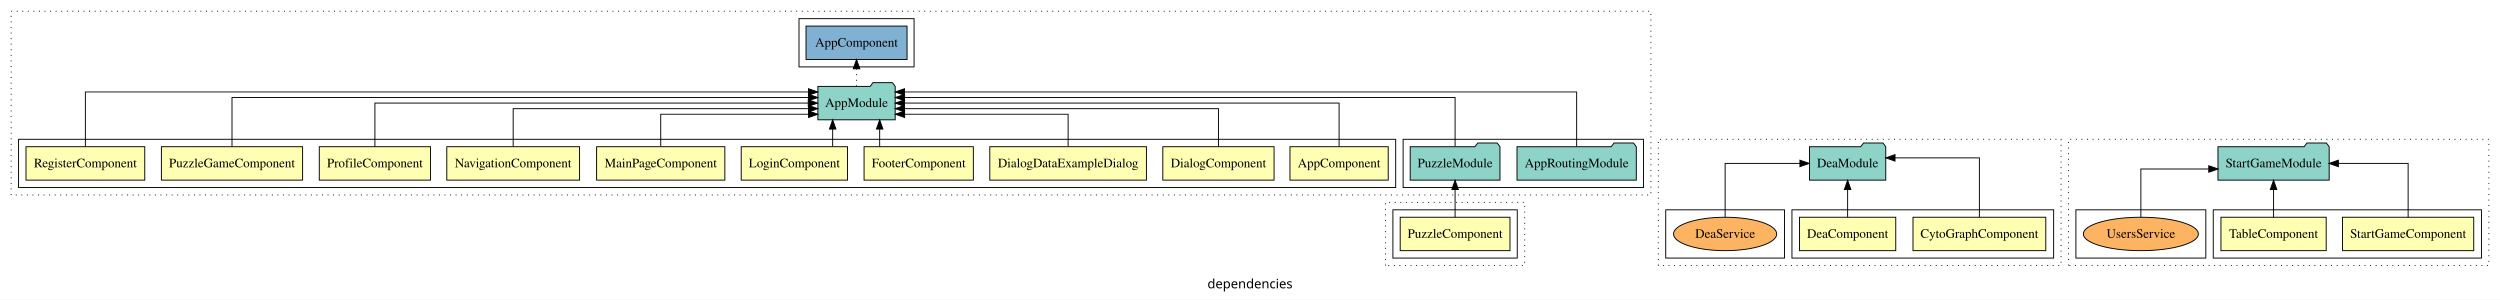
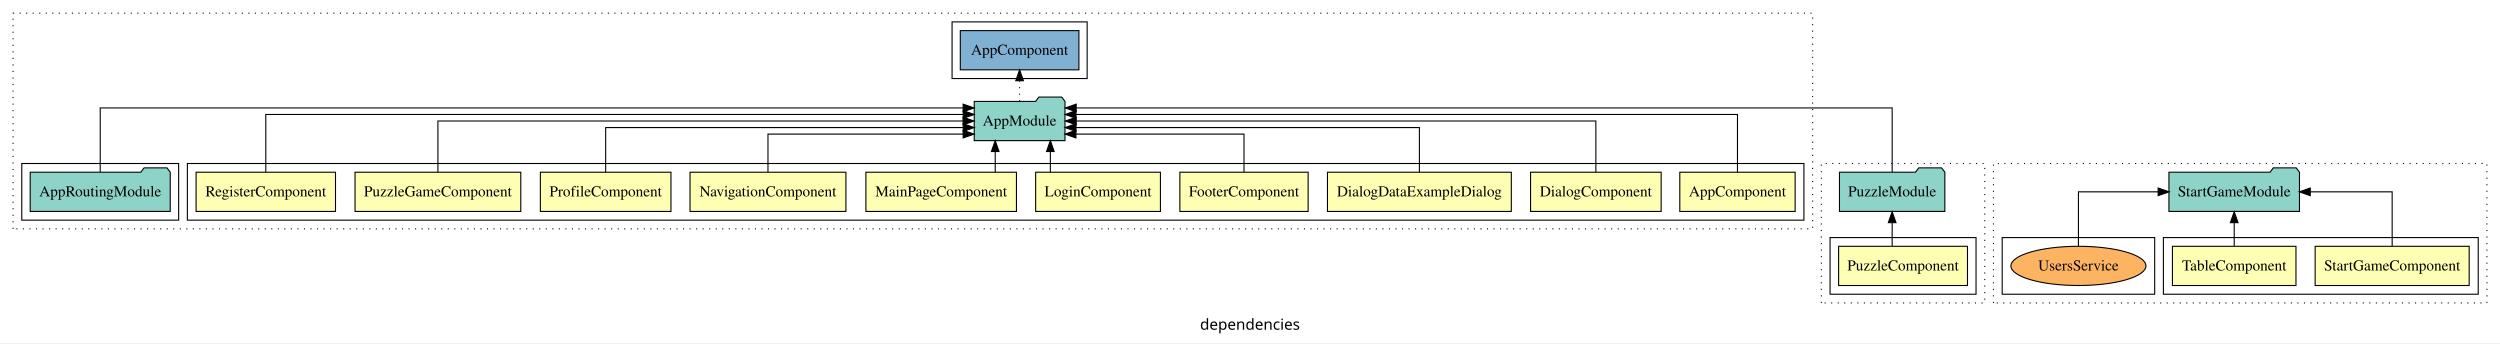
- <svg xmlns="http://www.w3.org/2000/svg" width="2694pt" height="323pt" viewBox="0.00 0.00 2694.00 322.80">
-   <g id="graph0" class="graph" transform="scale(1 1) rotate(0) translate(4 318.8)">
-     <polygon fill="white" stroke="transparent" points="-4,4 -4,-318.8 2690,-318.8 2690,4 -4,4" />
-     <text text-anchor="middle" x="1343" y="-8.2" font-family="sans-serif" font-size="14.00">dependencies</text>
+ <svg xmlns="http://www.w3.org/2000/svg" width="2295pt" height="315pt" viewBox="0.00 0.00 2295.00 314.80">
+   <g id="graph0" class="graph" transform="scale(1 1) rotate(0) translate(4 310.8)">
+     <polygon fill="white" stroke="transparent" points="-4,4 -4,-310.8 2291,-310.8 2291,4 -4,4" />
+     <text text-anchor="middle" x="1143.5" y="-8.2" font-family="sans-serif" font-size="14.00">dependencies</text>
+     <g id="clust29" class="cluster">
+       <polygon fill="none" stroke="black" stroke-dasharray="1,5" points="1668,-32.8 1668,-160.8 1818,-160.8 1818,-32.8 1668,-32.8" />
+     </g>
+     <g id="clust30" class="cluster">
+       <polygon fill="none" stroke="black" points="1676,-40.8 1676,-92.8 1810,-92.8 1810,-40.8 1676,-40.8" />
+     </g>
+     <g id="clust36" class="cluster">
+       <polygon fill="none" stroke="black" stroke-dasharray="1,5" points="1826,-32.8 1826,-160.8 2279,-160.8 2279,-32.8 1826,-32.8" />
+     </g>
+     <g id="clust37" class="cluster">
+       <polygon fill="none" stroke="black" points="1982,-40.8 1982,-92.8 2271,-92.8 2271,-40.8 1982,-40.8" />
+     </g>
+     <g id="clust43" class="cluster">
+       <polygon fill="none" stroke="black" points="1834,-40.8 1834,-92.8 1974,-92.8 1974,-40.8 1834,-40.8" />
+     </g>
    <g id="clust1" class="cluster">
-       <polygon fill="none" stroke="black" stroke-dasharray="1,5" points="8,-108.8 8,-306.8 1775,-306.8 1775,-108.8 8,-108.8" />
+       <polygon fill="none" stroke="black" stroke-dasharray="1,5" points="8,-100.8 8,-298.8 1660,-298.8 1660,-100.8 8,-100.8" />
+     </g>
+     <g id="clust2" class="cluster">
+       <polygon fill="none" stroke="black" points="168,-108.8 168,-160.8 1652,-160.8 1652,-108.8 168,-108.8" />
    </g>
    <g id="clust13" class="cluster">
-       <polygon fill="none" stroke="black" points="1508,-116.8 1508,-168.8 1767,-168.8 1767,-116.8 1508,-116.8" />
+       <polygon fill="none" stroke="black" points="16,-108.8 16,-160.8 160,-160.8 160,-108.8 16,-108.8" />
    </g>
    <g id="clust15" class="cluster">
-       <polygon fill="none" stroke="black" points="857,-246.8 857,-298.8 981,-298.8 981,-246.8 857,-246.8" />
-     </g>
-     <g id="clust2" class="cluster">
-       <polygon fill="none" stroke="black" points="16,-116.8 16,-168.8 1500,-168.8 1500,-116.8 16,-116.8" />
-     </g>
-     <g id="clust29" class="cluster">
-       <polygon fill="none" stroke="black" stroke-dasharray="1,5" points="1783,-32.8 1783,-168.8 2217,-168.8 2217,-32.8 1783,-32.8" />
-     </g>
-     <g id="clust30" class="cluster">
-       <polygon fill="none" stroke="black" points="1927,-40.8 1927,-92.8 2209,-92.8 2209,-40.8 1927,-40.8" />
-     </g>
-     <g id="clust36" class="cluster">
-       <polygon fill="none" stroke="black" points="1791,-40.8 1791,-92.8 1919,-92.8 1919,-40.8 1791,-40.8" />
-     </g>
-     <g id="clust37" class="cluster">
-       <polygon fill="none" stroke="black" stroke-dasharray="1,5" points="1489,-32.8 1489,-100.8 1639,-100.8 1639,-32.8 1489,-32.8" />
-     </g>
-     <g id="clust38" class="cluster">
-       <polygon fill="none" stroke="black" points="1497,-40.8 1497,-92.8 1631,-92.8 1631,-40.8 1497,-40.8" />
-     </g>
-     <g id="clust44" class="cluster">
-       <polygon fill="none" stroke="black" stroke-dasharray="1,5" points="2225,-32.8 2225,-168.8 2678,-168.8 2678,-32.8 2225,-32.8" />
-     </g>
-     <g id="clust45" class="cluster">
-       <polygon fill="none" stroke="black" points="2381,-40.8 2381,-92.8 2670,-92.8 2670,-40.8 2381,-40.8" />
-     </g>
-     <g id="clust51" class="cluster">
-       <polygon fill="none" stroke="black" points="2233,-40.8 2233,-92.8 2373,-92.8 2373,-40.8 2233,-40.8" />
+       <polygon fill="none" stroke="black" points="870,-238.8 870,-290.8 994,-290.8 994,-238.8 870,-238.8" />
    </g>
    <g id="node1" class="node">
-       <polygon fill="#ffffb3" stroke="black" points="1491.94,-160.8 1386.06,-160.8 1386.06,-124.8 1491.94,-124.8 1491.94,-160.8" />
-       <text text-anchor="middle" x="1439" y="-138.6" font-family="Times,serif" font-size="14.00">AppComponent</text>
+       <polygon fill="#ffffb3" stroke="black" points="1643.94,-152.8 1538.06,-152.8 1538.06,-116.8 1643.94,-116.8 1643.94,-152.8" />
+       <text text-anchor="middle" x="1591" y="-130.6" font-family="Times,serif" font-size="14.00">AppComponent</text>
    </g>
    <g id="node11" class="node">
-       <polygon fill="#8dd3c7" stroke="black" points="960.66,-225.8 957.66,-229.8 936.66,-229.8 933.66,-225.8 877.34,-225.8 877.34,-189.8 960.66,-189.8 960.66,-225.8" />
-       <text text-anchor="middle" x="919" y="-203.6" font-family="Times,serif" font-size="14.00">AppModule</text>
+       <polygon fill="#8dd3c7" stroke="black" points="973.66,-217.8 970.66,-221.8 949.66,-221.8 946.66,-217.8 890.34,-217.8 890.34,-181.8 973.66,-181.8 973.66,-217.8" />
+       <text text-anchor="middle" x="932" y="-195.6" font-family="Times,serif" font-size="14.00">AppModule</text>
    </g>
    <g id="edge1" class="edge">
-       <path fill="none" stroke="black" d="M1439,-160.91C1439,-180.14 1439,-207.8 1439,-207.8 1439,-207.8 970.67,-207.8 970.67,-207.8" />
-       <polygon fill="black" stroke="black" points="970.67,-204.3 960.67,-207.8 970.67,-211.3 970.67,-204.3" />
+       <path fill="none" stroke="black" d="M1591,-153.08C1591,-174.12 1591,-205.8 1591,-205.8 1591,-205.8 983.72,-205.8 983.72,-205.8" />
+       <polygon fill="black" stroke="black" points="983.72,-202.3 973.72,-205.8 983.72,-209.3 983.72,-202.3" />
    </g>
    <g id="node2" class="node">
-       <polygon fill="#ffffb3" stroke="black" points="1368.94,-160.8 1249.06,-160.8 1249.06,-124.8 1368.94,-124.8 1368.94,-160.8" />
-       <text text-anchor="middle" x="1309" y="-138.6" font-family="Times,serif" font-size="14.00">DialogComponent</text>
+       <polygon fill="#ffffb3" stroke="black" points="1520.94,-152.8 1401.06,-152.8 1401.06,-116.8 1520.94,-116.8 1520.94,-152.8" />
+       <text text-anchor="middle" x="1461" y="-130.6" font-family="Times,serif" font-size="14.00">DialogComponent</text>
    </g>
    <g id="edge2" class="edge">
-       <path fill="none" stroke="black" d="M1309,-160.82C1309,-178.17 1309,-201.8 1309,-201.8 1309,-201.8 970.74,-201.8 970.74,-201.8" />
-       <polygon fill="black" stroke="black" points="970.74,-198.3 960.74,-201.8 970.74,-205.3 970.74,-198.3" />
+       <path fill="none" stroke="black" d="M1461,-152.91C1461,-172.14 1461,-199.8 1461,-199.8 1461,-199.8 983.95,-199.8 983.95,-199.8" />
+       <polygon fill="black" stroke="black" points="983.95,-196.3 973.95,-199.8 983.95,-203.3 983.95,-196.3" />
    </g>
    <g id="node3" class="node">
-       <polygon fill="#ffffb3" stroke="black" points="1231.39,-160.8 1062.61,-160.8 1062.61,-124.8 1231.39,-124.8 1231.39,-160.8" />
-       <text text-anchor="middle" x="1147" y="-138.6" font-family="Times,serif" font-size="14.00">DialogDataExampleDialog</text>
+       <polygon fill="#ffffb3" stroke="black" points="1383.39,-152.8 1214.61,-152.8 1214.61,-116.8 1383.39,-116.8 1383.39,-152.8" />
+       <text text-anchor="middle" x="1299" y="-130.6" font-family="Times,serif" font-size="14.00">DialogDataExampleDialog</text>
    </g>
    <g id="edge3" class="edge">
-       <path fill="none" stroke="black" d="M1147,-161.04C1147,-176.37 1147,-195.8 1147,-195.8 1147,-195.8 970.82,-195.8 970.82,-195.8" />
-       <polygon fill="black" stroke="black" points="970.82,-192.3 960.82,-195.8 970.82,-199.3 970.82,-192.3" />
+       <path fill="none" stroke="black" d="M1299,-152.82C1299,-170.17 1299,-193.8 1299,-193.8 1299,-193.8 983.74,-193.8 983.74,-193.8" />
+       <polygon fill="black" stroke="black" points="983.74,-190.3 973.74,-193.8 983.74,-197.3 983.74,-190.3" />
    </g>
    <g id="node4" class="node">
-       <polygon fill="#ffffb3" stroke="black" points="1044.88,-160.8 927.12,-160.8 927.12,-124.8 1044.88,-124.8 1044.88,-160.8" />
-       <text text-anchor="middle" x="986" y="-138.6" font-family="Times,serif" font-size="14.00">FooterComponent</text>
+       <polygon fill="#ffffb3" stroke="black" points="1196.88,-152.8 1079.12,-152.8 1079.12,-116.8 1196.88,-116.8 1196.88,-152.8" />
+       <text text-anchor="middle" x="1138" y="-130.6" font-family="Times,serif" font-size="14.00">FooterComponent</text>
    </g>
    <g id="edge4" class="edge">
-       <path fill="none" stroke="black" d="M943.94,-160.91C943.94,-160.91 943.94,-179.79 943.94,-179.79" />
-       <polygon fill="black" stroke="black" points="940.44,-179.79 943.94,-189.79 947.44,-179.79 940.44,-179.79" />
+       <path fill="none" stroke="black" d="M1138,-153.04C1138,-168.37 1138,-187.8 1138,-187.8 1138,-187.8 983.69,-187.8 983.69,-187.8" />
+       <polygon fill="black" stroke="black" points="983.69,-184.3 973.69,-187.8 983.69,-191.3 983.69,-184.3" />
    </g>
    <g id="node5" class="node">
-       <polygon fill="#ffffb3" stroke="black" points="909.27,-160.8 794.73,-160.8 794.73,-124.8 909.27,-124.8 909.27,-160.8" />
-       <text text-anchor="middle" x="852" y="-138.6" font-family="Times,serif" font-size="14.00">LoginComponent</text>
+       <polygon fill="#ffffb3" stroke="black" points="1061.27,-152.8 946.73,-152.8 946.73,-116.8 1061.27,-116.8 1061.27,-152.8" />
+       <text text-anchor="middle" x="1004" y="-130.6" font-family="Times,serif" font-size="14.00">LoginComponent</text>
    </g>
    <g id="edge5" class="edge">
-       <path fill="none" stroke="black" d="M893.28,-160.91C893.28,-160.91 893.28,-179.79 893.28,-179.79" />
-       <polygon fill="black" stroke="black" points="889.78,-179.79 893.28,-189.79 896.78,-179.79 889.78,-179.79" />
+       <path fill="none" stroke="black" d="M960.22,-152.91C960.22,-152.91 960.22,-171.79 960.22,-171.79" />
+       <polygon fill="black" stroke="black" points="956.72,-171.79 960.22,-181.79 963.72,-171.79 956.72,-171.79" />
    </g>
    <g id="node6" class="node">
-       <polygon fill="#ffffb3" stroke="black" points="777.1,-160.8 638.9,-160.8 638.9,-124.8 777.1,-124.8 777.1,-160.8" />
-       <text text-anchor="middle" x="708" y="-138.6" font-family="Times,serif" font-size="14.00">MainPageComponent</text>
+       <polygon fill="#ffffb3" stroke="black" points="929.1,-152.8 790.9,-152.8 790.9,-116.8 929.1,-116.8 929.1,-152.8" />
+       <text text-anchor="middle" x="860" y="-130.6" font-family="Times,serif" font-size="14.00">MainPageComponent</text>
    </g>
    <g id="edge6" class="edge">
-       <path fill="none" stroke="black" d="M708,-161.04C708,-176.37 708,-195.8 708,-195.8 708,-195.8 867.31,-195.8 867.31,-195.8" />
-       <polygon fill="black" stroke="black" points="867.31,-199.3 877.31,-195.8 867.31,-192.3 867.31,-199.3" />
+       <path fill="none" stroke="black" d="M909.61,-152.91C909.61,-152.91 909.61,-171.79 909.61,-171.79" />
+       <polygon fill="black" stroke="black" points="906.11,-171.79 909.61,-181.79 913.11,-171.79 906.11,-171.79" />
    </g>
    <g id="node7" class="node">
-       <polygon fill="#ffffb3" stroke="black" points="620.54,-160.8 477.46,-160.8 477.46,-124.8 620.54,-124.8 620.54,-160.8" />
-       <text text-anchor="middle" x="549" y="-138.6" font-family="Times,serif" font-size="14.00">NavigationComponent</text>
+       <polygon fill="#ffffb3" stroke="black" points="772.54,-152.8 629.46,-152.8 629.46,-116.8 772.54,-116.8 772.54,-152.8" />
+       <text text-anchor="middle" x="701" y="-130.6" font-family="Times,serif" font-size="14.00">NavigationComponent</text>
    </g>
    <g id="edge7" class="edge">
-       <path fill="none" stroke="black" d="M549,-160.82C549,-178.17 549,-201.8 549,-201.8 549,-201.8 867.28,-201.8 867.28,-201.8" />
-       <polygon fill="black" stroke="black" points="867.28,-205.3 877.28,-201.8 867.28,-198.3 867.28,-205.3" />
+       <path fill="none" stroke="black" d="M701,-153.04C701,-168.37 701,-187.8 701,-187.8 701,-187.8 880.17,-187.8 880.17,-187.8" />
+       <polygon fill="black" stroke="black" points="880.17,-191.3 890.17,-187.8 880.17,-184.3 880.17,-191.3" />
    </g>
    <g id="node8" class="node">
-       <polygon fill="#ffffb3" stroke="black" points="459.94,-160.8 340.06,-160.8 340.06,-124.8 459.94,-124.8 459.94,-160.8" />
-       <text text-anchor="middle" x="400" y="-138.6" font-family="Times,serif" font-size="14.00">ProfileComponent</text>
+       <polygon fill="#ffffb3" stroke="black" points="611.94,-152.8 492.06,-152.8 492.06,-116.8 611.94,-116.8 611.94,-152.8" />
+       <text text-anchor="middle" x="552" y="-130.6" font-family="Times,serif" font-size="14.00">ProfileComponent</text>
    </g>
    <g id="edge8" class="edge">
-       <path fill="none" stroke="black" d="M400,-160.91C400,-180.14 400,-207.8 400,-207.8 400,-207.8 866.97,-207.8 866.97,-207.8" />
-       <polygon fill="black" stroke="black" points="866.97,-211.3 876.97,-207.8 866.97,-204.3 866.97,-211.3" />
+       <path fill="none" stroke="black" d="M552,-152.82C552,-170.17 552,-193.8 552,-193.8 552,-193.8 880.25,-193.8 880.25,-193.8" />
+       <polygon fill="black" stroke="black" points="880.25,-197.3 890.25,-193.8 880.25,-190.3 880.25,-197.3" />
    </g>
    <g id="node9" class="node">
-       <polygon fill="#ffffb3" stroke="black" points="322.08,-160.8 169.92,-160.8 169.92,-124.8 322.08,-124.8 322.08,-160.8" />
-       <text text-anchor="middle" x="246" y="-138.6" font-family="Times,serif" font-size="14.00">PuzzleGameComponent</text>
+       <polygon fill="#ffffb3" stroke="black" points="474.08,-152.8 321.92,-152.8 321.92,-116.8 474.08,-116.8 474.08,-152.8" />
+       <text text-anchor="middle" x="398" y="-130.6" font-family="Times,serif" font-size="14.00">PuzzleGameComponent</text>
    </g>
    <g id="edge9" class="edge">
-       <path fill="none" stroke="black" d="M246,-161.08C246,-182.12 246,-213.8 246,-213.8 246,-213.8 867.16,-213.8 867.16,-213.8" />
-       <polygon fill="black" stroke="black" points="867.16,-217.3 877.16,-213.8 867.16,-210.3 867.16,-217.3" />
+       <path fill="none" stroke="black" d="M398,-152.91C398,-172.14 398,-199.8 398,-199.8 398,-199.8 880.1,-199.8 880.1,-199.8" />
+       <polygon fill="black" stroke="black" points="880.1,-203.3 890.1,-199.8 880.1,-196.3 880.1,-203.3" />
    </g>
    <g id="node10" class="node">
-       <polygon fill="#ffffb3" stroke="black" points="151.99,-160.8 24.01,-160.8 24.01,-124.8 151.99,-124.8 151.99,-160.8" />
-       <text text-anchor="middle" x="88" y="-138.6" font-family="Times,serif" font-size="14.00">RegisterComponent</text>
+       <polygon fill="#ffffb3" stroke="black" points="303.99,-152.8 176.01,-152.8 176.01,-116.8 303.99,-116.8 303.99,-152.8" />
+       <text text-anchor="middle" x="240" y="-130.6" font-family="Times,serif" font-size="14.00">RegisterComponent</text>
    </g>
    <g id="edge10" class="edge">
-       <path fill="none" stroke="black" d="M88,-161.05C88,-183.82 88,-219.8 88,-219.8 88,-219.8 867.22,-219.8 867.22,-219.8" />
-       <polygon fill="black" stroke="black" points="867.22,-223.3 877.22,-219.8 867.22,-216.3 867.22,-223.3" />
+       <path fill="none" stroke="black" d="M240,-153.08C240,-174.12 240,-205.8 240,-205.8 240,-205.8 880.27,-205.8 880.27,-205.8" />
+       <polygon fill="black" stroke="black" points="880.27,-209.3 890.27,-205.8 880.27,-202.3 880.27,-209.3" />
    </g>
    <g id="node14" class="node">
-       <polygon fill="#80b1d3" stroke="black" points="973.44,-290.8 864.56,-290.8 864.56,-254.8 973.44,-254.8 973.44,-290.8" />
-       <text text-anchor="middle" x="919" y="-268.6" font-family="Times,serif" font-size="14.00">AppComponent </text>
+       <polygon fill="#80b1d3" stroke="black" points="986.44,-282.8 877.56,-282.8 877.56,-246.8 986.44,-246.8 986.44,-282.8" />
+       <text text-anchor="middle" x="932" y="-260.6" font-family="Times,serif" font-size="14.00">AppComponent </text>
    </g>
    <g id="edge13" class="edge">
-       <path fill="none" stroke="black" stroke-dasharray="1,5" d="M919,-225.91C919,-225.91 919,-244.79 919,-244.79" />
-       <polygon fill="black" stroke="black" points="915.5,-244.79 919,-254.79 922.5,-244.79 915.5,-244.79" />
+       <path fill="none" stroke="black" stroke-dasharray="1,5" d="M932,-217.91C932,-217.91 932,-236.79 932,-236.79" />
+       <polygon fill="black" stroke="black" points="928.5,-236.79 932,-246.79 935.5,-236.79 928.5,-236.79" />
    </g>
    <g id="node12" class="node">
-       <polygon fill="#8dd3c7" stroke="black" points="1759.28,-160.8 1756.28,-164.8 1735.28,-164.8 1732.28,-160.8 1630.72,-160.8 1630.72,-124.8 1759.28,-124.8 1759.28,-160.8" />
-       <text text-anchor="middle" x="1695" y="-138.6" font-family="Times,serif" font-size="14.00">AppRoutingModule</text>
+       <polygon fill="#8dd3c7" stroke="black" points="152.28,-152.8 149.28,-156.8 128.28,-156.8 125.28,-152.8 23.72,-152.8 23.72,-116.8 152.28,-116.8 152.28,-152.8" />
+       <text text-anchor="middle" x="88" y="-130.6" font-family="Times,serif" font-size="14.00">AppRoutingModule</text>
    </g>
    <g id="edge11" class="edge">
-       <path fill="none" stroke="black" d="M1695,-161.05C1695,-183.82 1695,-219.8 1695,-219.8 1695,-219.8 970.72,-219.8 970.72,-219.8" />
-       <polygon fill="black" stroke="black" points="970.72,-216.3 960.72,-219.8 970.72,-223.3 970.72,-216.3" />
+       <path fill="none" stroke="black" d="M88,-153.05C88,-175.82 88,-211.8 88,-211.8 88,-211.8 880.15,-211.8 880.15,-211.8" />
+       <polygon fill="black" stroke="black" points="880.15,-215.3 890.15,-211.8 880.15,-208.3 880.15,-215.3" />
    </g>
    <g id="node13" class="node">
-       <polygon fill="#8dd3c7" stroke="black" points="1612.37,-160.8 1609.37,-164.8 1588.37,-164.8 1585.37,-160.8 1515.63,-160.8 1515.63,-124.8 1612.37,-124.8 1612.37,-160.8" />
-       <text text-anchor="middle" x="1564" y="-138.6" font-family="Times,serif" font-size="14.00">PuzzleModule</text>
+       <polygon fill="#8dd3c7" stroke="black" points="1781.37,-152.8 1778.37,-156.8 1757.37,-156.8 1754.37,-152.8 1684.63,-152.8 1684.63,-116.8 1781.37,-116.8 1781.37,-152.8" />
+       <text text-anchor="middle" x="1733" y="-130.6" font-family="Times,serif" font-size="14.00">PuzzleModule</text>
    </g>
    <g id="edge12" class="edge">
-       <path fill="none" stroke="black" d="M1564,-161.08C1564,-182.12 1564,-213.8 1564,-213.8 1564,-213.8 970.82,-213.8 970.82,-213.8" />
-       <polygon fill="black" stroke="black" points="970.82,-210.3 960.82,-213.8 970.82,-217.3 970.82,-210.3" />
+       <path fill="none" stroke="black" d="M1733,-153.05C1733,-175.82 1733,-211.8 1733,-211.8 1733,-211.8 983.94,-211.8 983.94,-211.8" />
+       <polygon fill="black" stroke="black" points="983.94,-208.3 973.94,-211.8 983.94,-215.3 983.94,-208.3" />
    </g>
    <g id="node15" class="node">
-       <polygon fill="#ffffb3" stroke="black" points="2200.55,-84.8 2057.45,-84.8 2057.45,-48.8 2200.55,-48.8 2200.55,-84.8" />
-       <text text-anchor="middle" x="2129" y="-62.6" font-family="Times,serif" font-size="14.00">CytoGraphComponent</text>
+       <polygon fill="#ffffb3" stroke="black" points="1802.15,-84.8 1683.85,-84.8 1683.85,-48.8 1802.15,-48.8 1802.15,-84.8" />
+       <text text-anchor="middle" x="1743" y="-62.6" font-family="Times,serif" font-size="14.00">PuzzleComponent</text>
+     </g>
+     <g id="edge14" class="edge">
+       <path fill="none" stroke="black" d="M1733,-85.02C1733,-85.02 1733,-106.53 1733,-106.53" />
+       <polygon fill="black" stroke="black" points="1729.5,-106.53 1733,-116.53 1736.5,-106.53 1729.5,-106.53" />
+     </g>
+     <g id="node16" class="node">
+       <polygon fill="#ffffb3" stroke="black" points="2262.7,-84.8 2121.3,-84.8 2121.3,-48.8 2262.7,-48.8 2262.7,-84.8" />
+       <text text-anchor="middle" x="2192" y="-62.6" font-family="Times,serif" font-size="14.00">StartGameComponent</text>
+     </g>
+     <g id="node18" class="node">
+       <polygon fill="#8dd3c7" stroke="black" points="2106.92,-152.8 2103.92,-156.8 2082.92,-156.8 2079.92,-152.8 1987.08,-152.8 1987.08,-116.8 2106.92,-116.8 2106.92,-152.8" />
+       <text text-anchor="middle" x="2047" y="-130.6" font-family="Times,serif" font-size="14.00">StartGameModule</text>
+     </g>
+     <g id="edge15" class="edge">
+       <path fill="none" stroke="black" d="M2192,-85.02C2192,-105.17 2192,-134.8 2192,-134.8 2192,-134.8 2116.81,-134.8 2116.81,-134.8" />
+       <polygon fill="black" stroke="black" points="2116.81,-131.3 2106.81,-134.8 2116.81,-138.3 2116.81,-131.3" />
    </g>
    <g id="node17" class="node">
-       <polygon fill="#8dd3c7" stroke="black" points="2028.09,-160.8 2025.09,-164.8 2004.09,-164.8 2001.09,-160.8 1945.91,-160.8 1945.91,-124.8 2028.09,-124.8 2028.09,-160.8" />
-       <text text-anchor="middle" x="1987" y="-138.6" font-family="Times,serif" font-size="14.00">DeaModule</text>
-     </g>
-     <g id="edge14" class="edge">
-       <path fill="none" stroke="black" d="M2129,-85C2129,-109.16 2129,-148.8 2129,-148.8 2129,-148.8 2038.07,-148.8 2038.07,-148.8" />
-       <polygon fill="black" stroke="black" points="2038.07,-145.3 2028.07,-148.8 2038.07,-152.3 2038.07,-145.3" />
-     </g>
-     <g id="node16" class="node">
-       <polygon fill="#ffffb3" stroke="black" points="2038.87,-84.8 1935.13,-84.8 1935.13,-48.8 2038.87,-48.8 2038.87,-84.8" />
-       <text text-anchor="middle" x="1987" y="-62.6" font-family="Times,serif" font-size="14.00">DeaComponent</text>
-     </g>
-     <g id="edge15" class="edge">
-       <path fill="none" stroke="black" d="M1987,-84.81C1987,-84.81 1987,-114.65 1987,-114.65" />
-       <polygon fill="black" stroke="black" points="1983.5,-114.65 1987,-124.65 1990.5,-114.65 1983.5,-114.65" />
-     </g>
-     <g id="node18" class="node">
-       <ellipse fill="#fdb462" stroke="black" cx="1855" cy="-66.8" rx="55.58" ry="18" />
-       <text text-anchor="middle" x="1855" y="-62.6" font-family="Times,serif" font-size="14.00">DeaService</text>
+       <polygon fill="#ffffb3" stroke="black" points="2103.7,-84.8 1990.3,-84.8 1990.3,-48.8 2103.7,-48.8 2103.7,-84.8" />
+       <text text-anchor="middle" x="2047" y="-62.6" font-family="Times,serif" font-size="14.00">TableComponent</text>
    </g>
    <g id="edge16" class="edge">
-       <path fill="none" stroke="black" d="M1855,-84.81C1855,-107.29 1855,-142.8 1855,-142.8 1855,-142.8 1935.6,-142.8 1935.6,-142.8" />
-       <polygon fill="black" stroke="black" points="1935.6,-146.3 1945.6,-142.8 1935.6,-139.3 1935.6,-146.3" />
+       <path fill="none" stroke="black" d="M2047,-85.02C2047,-85.02 2047,-106.53 2047,-106.53" />
+       <polygon fill="black" stroke="black" points="2043.5,-106.53 2047,-116.53 2050.5,-106.53 2043.5,-106.53" />
    </g>
    <g id="node19" class="node">
-       <polygon fill="#ffffb3" stroke="black" points="1623.15,-84.8 1504.85,-84.8 1504.85,-48.8 1623.15,-48.8 1623.15,-84.8" />
-       <text text-anchor="middle" x="1564" y="-62.6" font-family="Times,serif" font-size="14.00">PuzzleComponent</text>
+       <ellipse fill="#fdb462" stroke="black" cx="1904" cy="-66.8" rx="61.97" ry="18" />
+       <text text-anchor="middle" x="1904" y="-62.6" font-family="Times,serif" font-size="14.00">UsersService</text>
    </g>
    <g id="edge17" class="edge">
-       <path fill="none" stroke="black" d="M1564,-84.81C1564,-84.81 1564,-114.65 1564,-114.65" />
-       <polygon fill="black" stroke="black" points="1560.5,-114.65 1564,-124.65 1567.5,-114.65 1560.5,-114.65" />
-     </g>
-     <g id="node20" class="node">
-       <polygon fill="#ffffb3" stroke="black" points="2661.7,-84.8 2520.3,-84.8 2520.3,-48.8 2661.7,-48.8 2661.7,-84.8" />
-       <text text-anchor="middle" x="2591" y="-62.6" font-family="Times,serif" font-size="14.00">StartGameComponent</text>
-     </g>
-     <g id="node22" class="node">
-       <polygon fill="#8dd3c7" stroke="black" points="2505.92,-160.8 2502.92,-164.8 2481.92,-164.8 2478.92,-160.8 2386.08,-160.8 2386.08,-124.8 2505.92,-124.8 2505.92,-160.8" />
-       <text text-anchor="middle" x="2446" y="-138.6" font-family="Times,serif" font-size="14.00">StartGameModule</text>
-     </g>
-     <g id="edge18" class="edge">
-       <path fill="none" stroke="black" d="M2591,-84.81C2591,-107.29 2591,-142.8 2591,-142.8 2591,-142.8 2515.81,-142.8 2515.81,-142.8" />
-       <polygon fill="black" stroke="black" points="2515.81,-139.3 2505.81,-142.8 2515.81,-146.3 2515.81,-139.3" />
-     </g>
-     <g id="node21" class="node">
-       <polygon fill="#ffffb3" stroke="black" points="2502.7,-84.8 2389.3,-84.8 2389.3,-48.8 2502.7,-48.8 2502.7,-84.8" />
-       <text text-anchor="middle" x="2446" y="-62.6" font-family="Times,serif" font-size="14.00">TableComponent</text>
-     </g>
-     <g id="edge19" class="edge">
-       <path fill="none" stroke="black" d="M2446,-84.81C2446,-84.81 2446,-114.65 2446,-114.65" />
-       <polygon fill="black" stroke="black" points="2442.5,-114.65 2446,-124.65 2449.5,-114.65 2442.5,-114.65" />
-     </g>
-     <g id="node23" class="node">
-       <ellipse fill="#fdb462" stroke="black" cx="2303" cy="-66.8" rx="61.97" ry="18" />
-       <text text-anchor="middle" x="2303" y="-62.6" font-family="Times,serif" font-size="14.00">UsersService</text>
-     </g>
-     <g id="edge20" class="edge">
-       <path fill="none" stroke="black" d="M2303,-84.83C2303,-105.57 2303,-136.8 2303,-136.8 2303,-136.8 2376.18,-136.8 2376.18,-136.8" />
-       <polygon fill="black" stroke="black" points="2376.18,-140.3 2386.18,-136.8 2376.18,-133.3 2376.18,-140.3" />
+       <path fill="none" stroke="black" d="M1904,-85.02C1904,-105.17 1904,-134.8 1904,-134.8 1904,-134.8 1977.18,-134.8 1977.18,-134.8" />
+       <polygon fill="black" stroke="black" points="1977.18,-138.3 1987.18,-134.8 1977.18,-131.3 1977.18,-138.3" />
    </g>
  </g>
</svg>
